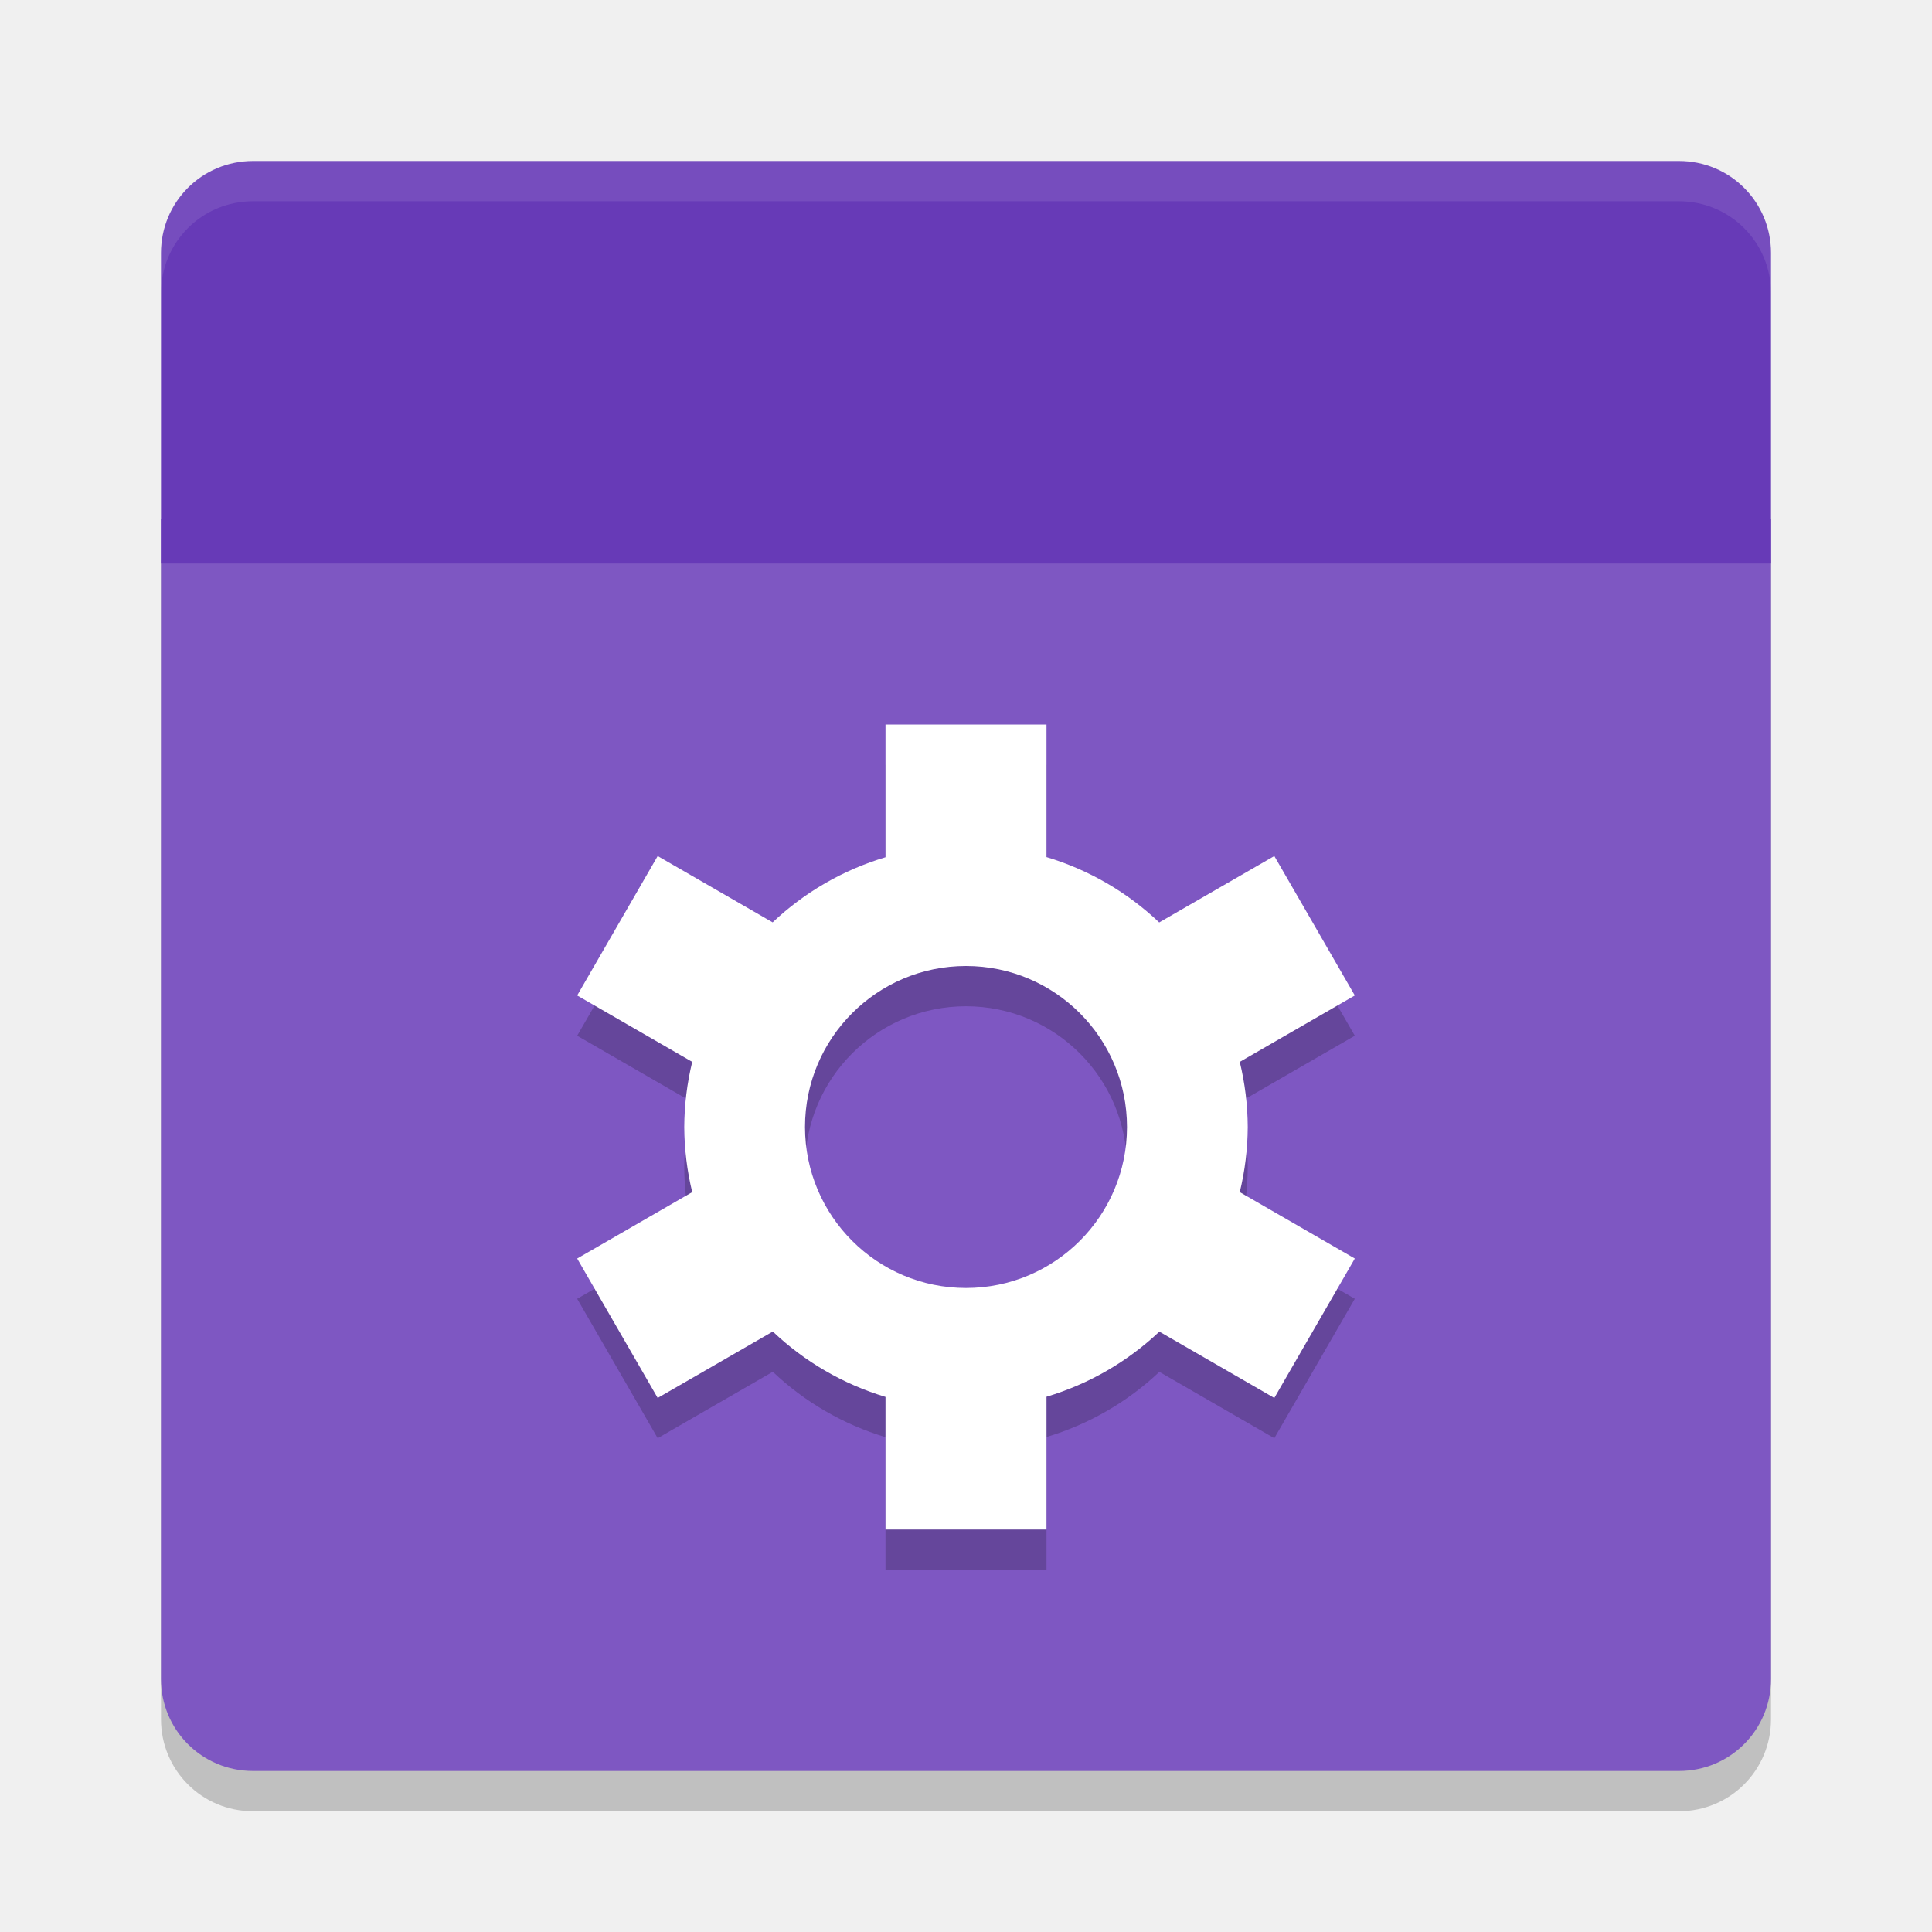
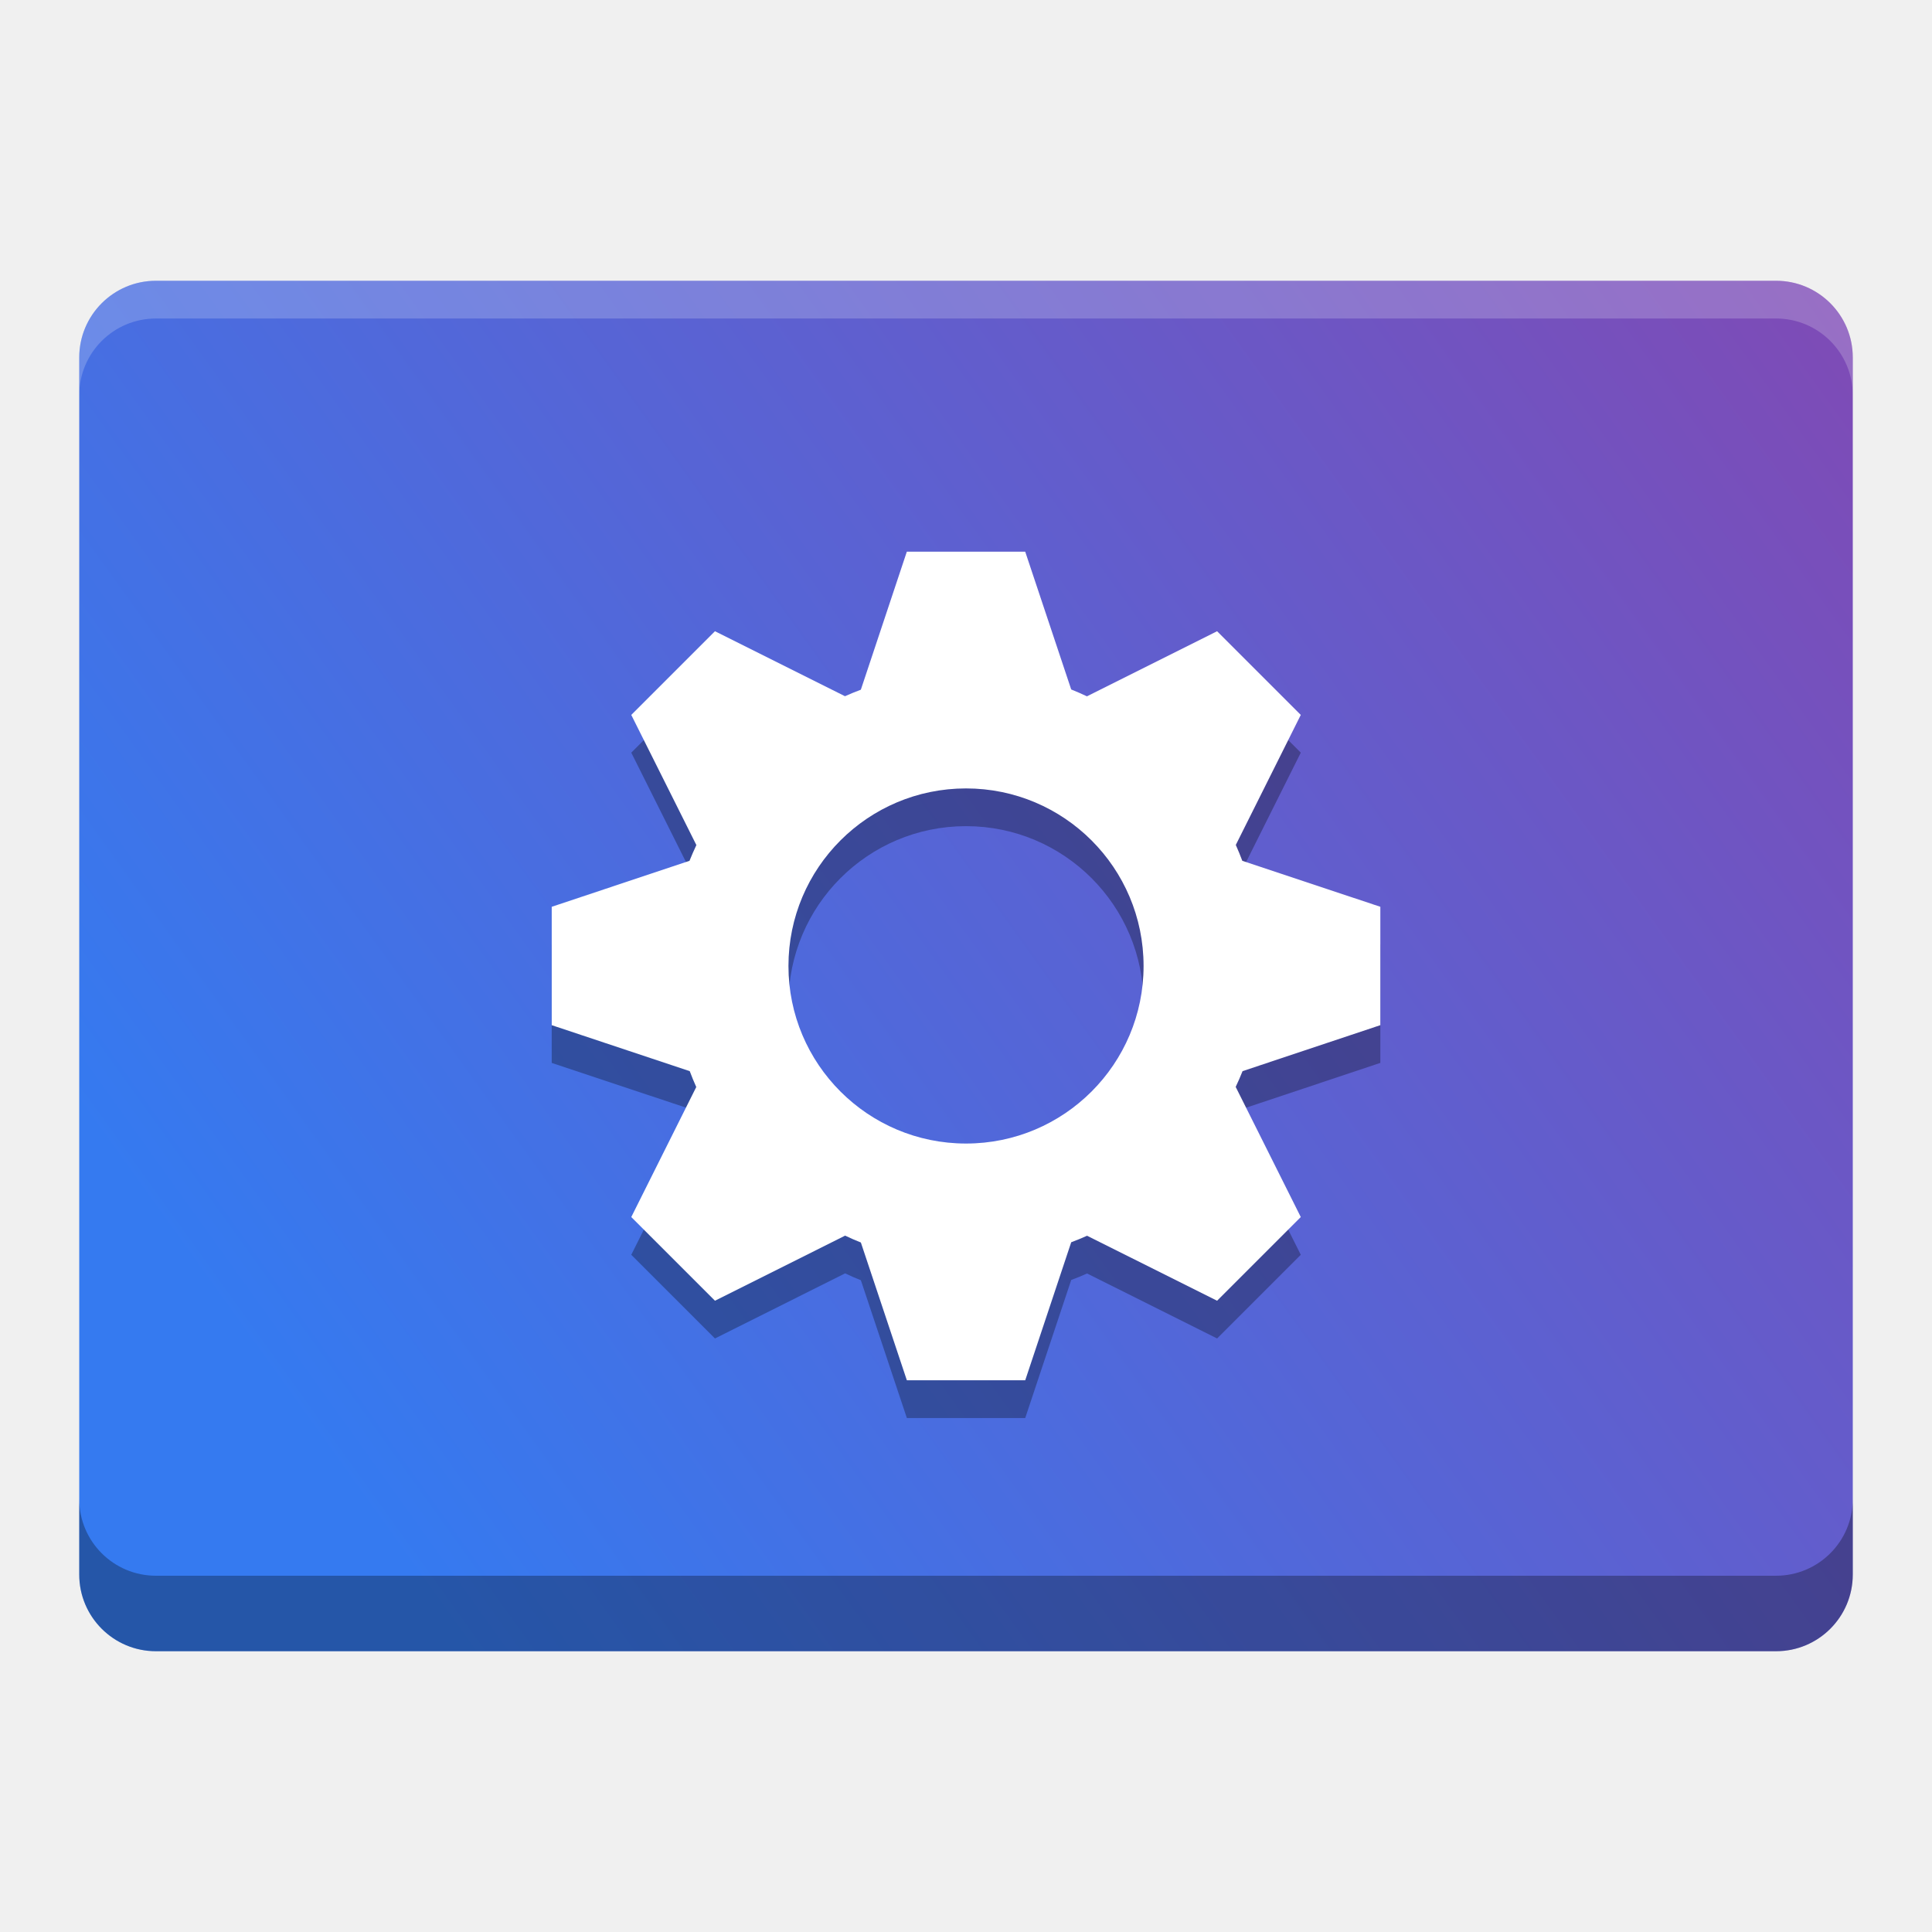
- <svg xmlns="http://www.w3.org/2000/svg" width="24" height="24" version="1">
-   <path style="opacity:0.2" d="M 2,6.95 V 21.357 C 2,21.991 2.509,22.5 3.143,22.5 H 12 20.857 C 21.491,22.5 22,21.991 22,21.357 V 6.95 H 12 Z" />
-   <path style="fill:#7e57c2" d="M 2,6.45 V 20.857 C 2,21.491 2.509,22 3.143,22 H 12 20.857 C 21.491,22 22,21.491 22,20.857 V 6.45 H 12 Z" />
-   <path style="opacity:0.2" d="m 11,9.5 v 1.649 a 3.5,3.5 0 0 0 -1.402,0.809 l -1.428,-0.824 -1,1.732 1.429,0.825 A 3.5,3.5 0 0 0 8.5,14.5 3.5,3.5 0 0 0 8.599,15.309 l -1.429,0.825 1,1.732 1.43,-0.825 A 3.5,3.5 0 0 0 11,17.853 V 19.5 h 2 v -1.649 a 3.5,3.5 0 0 0 1.402,-0.809 l 1.428,0.824 1,-1.732 -1.429,-0.825 A 3.5,3.5 0 0 0 15.5,14.5 3.5,3.5 0 0 0 15.401,13.691 l 1.429,-0.825 -1,-1.732 -1.43,0.825 A 3.5,3.5 0 0 0 13,11.147 V 9.5 Z m 1,3 a 2,2 0 0 1 2,2 2,2 0 0 1 -2,2 2,2 0 0 1 -2,-2 2,2 0 0 1 2,-2 z" />
-   <path style="fill:#ffffff" d="m 11,9 v 1.649 a 3.5,3.5 0 0 0 -1.402,0.809 l -1.428,-0.824 -1,1.732 1.429,0.825 A 3.5,3.5 0 0 0 8.5,14 3.5,3.5 0 0 0 8.599,14.809 l -1.429,0.825 1,1.732 1.43,-0.825 A 3.5,3.5 0 0 0 11,17.353 V 19 h 2 v -1.649 a 3.5,3.5 0 0 0 1.402,-0.809 l 1.428,0.824 1,-1.732 -1.429,-0.825 A 3.5,3.5 0 0 0 15.5,14 3.5,3.5 0 0 0 15.401,13.191 l 1.429,-0.825 -1,-1.732 -1.43,0.825 A 3.5,3.5 0 0 0 13,10.647 V 9 Z m 1,3 a 2,2 0 0 1 2,2 2,2 0 0 1 -2,2 2,2 0 0 1 -2,-2 2,2 0 0 1 2,-2 z" />
-   <path style="fill:#673ab7" d="M 3.143,2 C 2.509,2 2,2.509 2,3.143 V 7 H 12 22 V 3.143 C 22,2.509 21.491,2 20.857,2 H 12 Z" />
-   <path style="opacity:0.1;fill:#ffffff" d="M 3.143,2 C 2.509,2 2,2.509 2,3.143 v 0.5 C 2,3.009 2.509,2.5 3.143,2.5 H 12 20.857 C 21.491,2.5 22,3.009 22,3.643 v -0.5 C 22,2.509 21.491,2 20.857,2 H 12 Z" />
+ <svg xmlns="http://www.w3.org/2000/svg" width="384pt" height="384pt" version="1.1" viewBox="0 0 384 384">
+   <defs>
+     <linearGradient id="a" x1="83.088" x2="570.52" y1="923.64" y2="573.61" gradientTransform="matrix(.75 0 0 .75 0 -405.27)" gradientUnits="userSpaceOnUse">
+       <stop stop-color="#357af0" offset="0" />
+       <stop stop-color="#8c42ab" offset="1" />
+     </linearGradient>
+   </defs>
+   <path d="m30.992 55.805h322.02c8.418 0 15.242 6.824 15.242 15.242v241.91c0 8.414-6.824 15.238-15.242 15.238h-322.02c-8.418 0-15.242-6.824-15.242-15.238v-241.91c0-8.418 6.824-15.242 15.242-15.242z" fill="url(#a)" />
+   <path transform="scale(.75)" d="m21 397.27v20c0 11.219 9.098 20.316 20.322 20.316h429.36c11.224 0 20.322-9.098 20.322-20.316v-20c0 11.219-9.098 20.316-20.322 20.316h-429.36c-11.224 0-20.322-9.098-20.322-20.316z" opacity=".3" stroke-width="1.333" />
+   <path transform="scale(.75)" d="m41.322 74.406c-11.224 0-20.322 9.098-20.322 20.322v10c0-11.224 9.098-20.322 20.322-20.322h429.36c11.224 0 20.322 9.098 20.322 20.322v-10c0-11.224-9.098-20.322-20.322-20.322h-429.36z" fill="#fff" opacity=".2" stroke-width="1.333" />
+   <path d="m180.24 117.15-9.14 27.434c-1.059 0.4-2.117 0.823-3.153 1.294l-25.844-12.916-16.633 16.633 12.94 25.869a58.818 58.818 0 0 0-1.365 3.129l-27.386 9.14v23.528l27.434 9.14c0.4 1.059 0.823 2.117 1.294 3.153l-12.916 25.844 16.635 16.633 25.869-12.94c1.023 0.494 2.07 0.941 3.129 1.365l9.14 27.386h23.528l9.14-27.434c1.059-0.4 2.117-0.823 3.153-1.294l25.844 12.916 16.633-16.633-12.94-25.869c0.494-1.023 0.941-2.07 1.365-3.129l27.386-9.14v-23.528l-27.434-9.14a58.701 58.701 0 0 0-1.294-3.153l12.916-25.844-16.633-16.633-25.869 12.94a58.724 58.724 0 0 0-3.129-1.365l-9.14-27.386zm11.763 47.055a35.291 35.291 0 1 1 0 70.582 35.291 35.291 0 0 1 0-70.582z" enable-background="new" opacity=".3" stroke-width="1.098" />
+   <path d="m180.24 109.65-9.14 27.434c-1.059 0.4-2.117 0.823-3.153 1.294l-25.844-12.916-16.633 16.633 12.94 25.869a58.818 58.818 0 0 0-1.365 3.129l-27.386 9.14v23.528l27.434 9.14c0.4 1.059 0.823 2.117 1.294 3.153l-12.916 25.844 16.635 16.633 25.869-12.94c1.023 0.494 2.07 0.941 3.129 1.365l9.14 27.386h23.528l9.14-27.434c1.059-0.4 2.117-0.823 3.153-1.294l25.844 12.916 16.633-16.633-12.94-25.869c0.494-1.023 0.941-2.07 1.365-3.129l27.386-9.14v-23.528l-27.434-9.14a58.701 58.701 0 0 0-1.294-3.153l12.916-25.844-16.633-16.633-25.869 12.94a58.724 58.724 0 0 0-3.129-1.365l-9.14-27.386zm11.763 47.055a35.291 35.291 0 1 1 0 70.582 35.291 35.291 0 0 1 0-70.582z" enable-background="new" fill="#fff" stroke-width="1.098" />
</svg>
